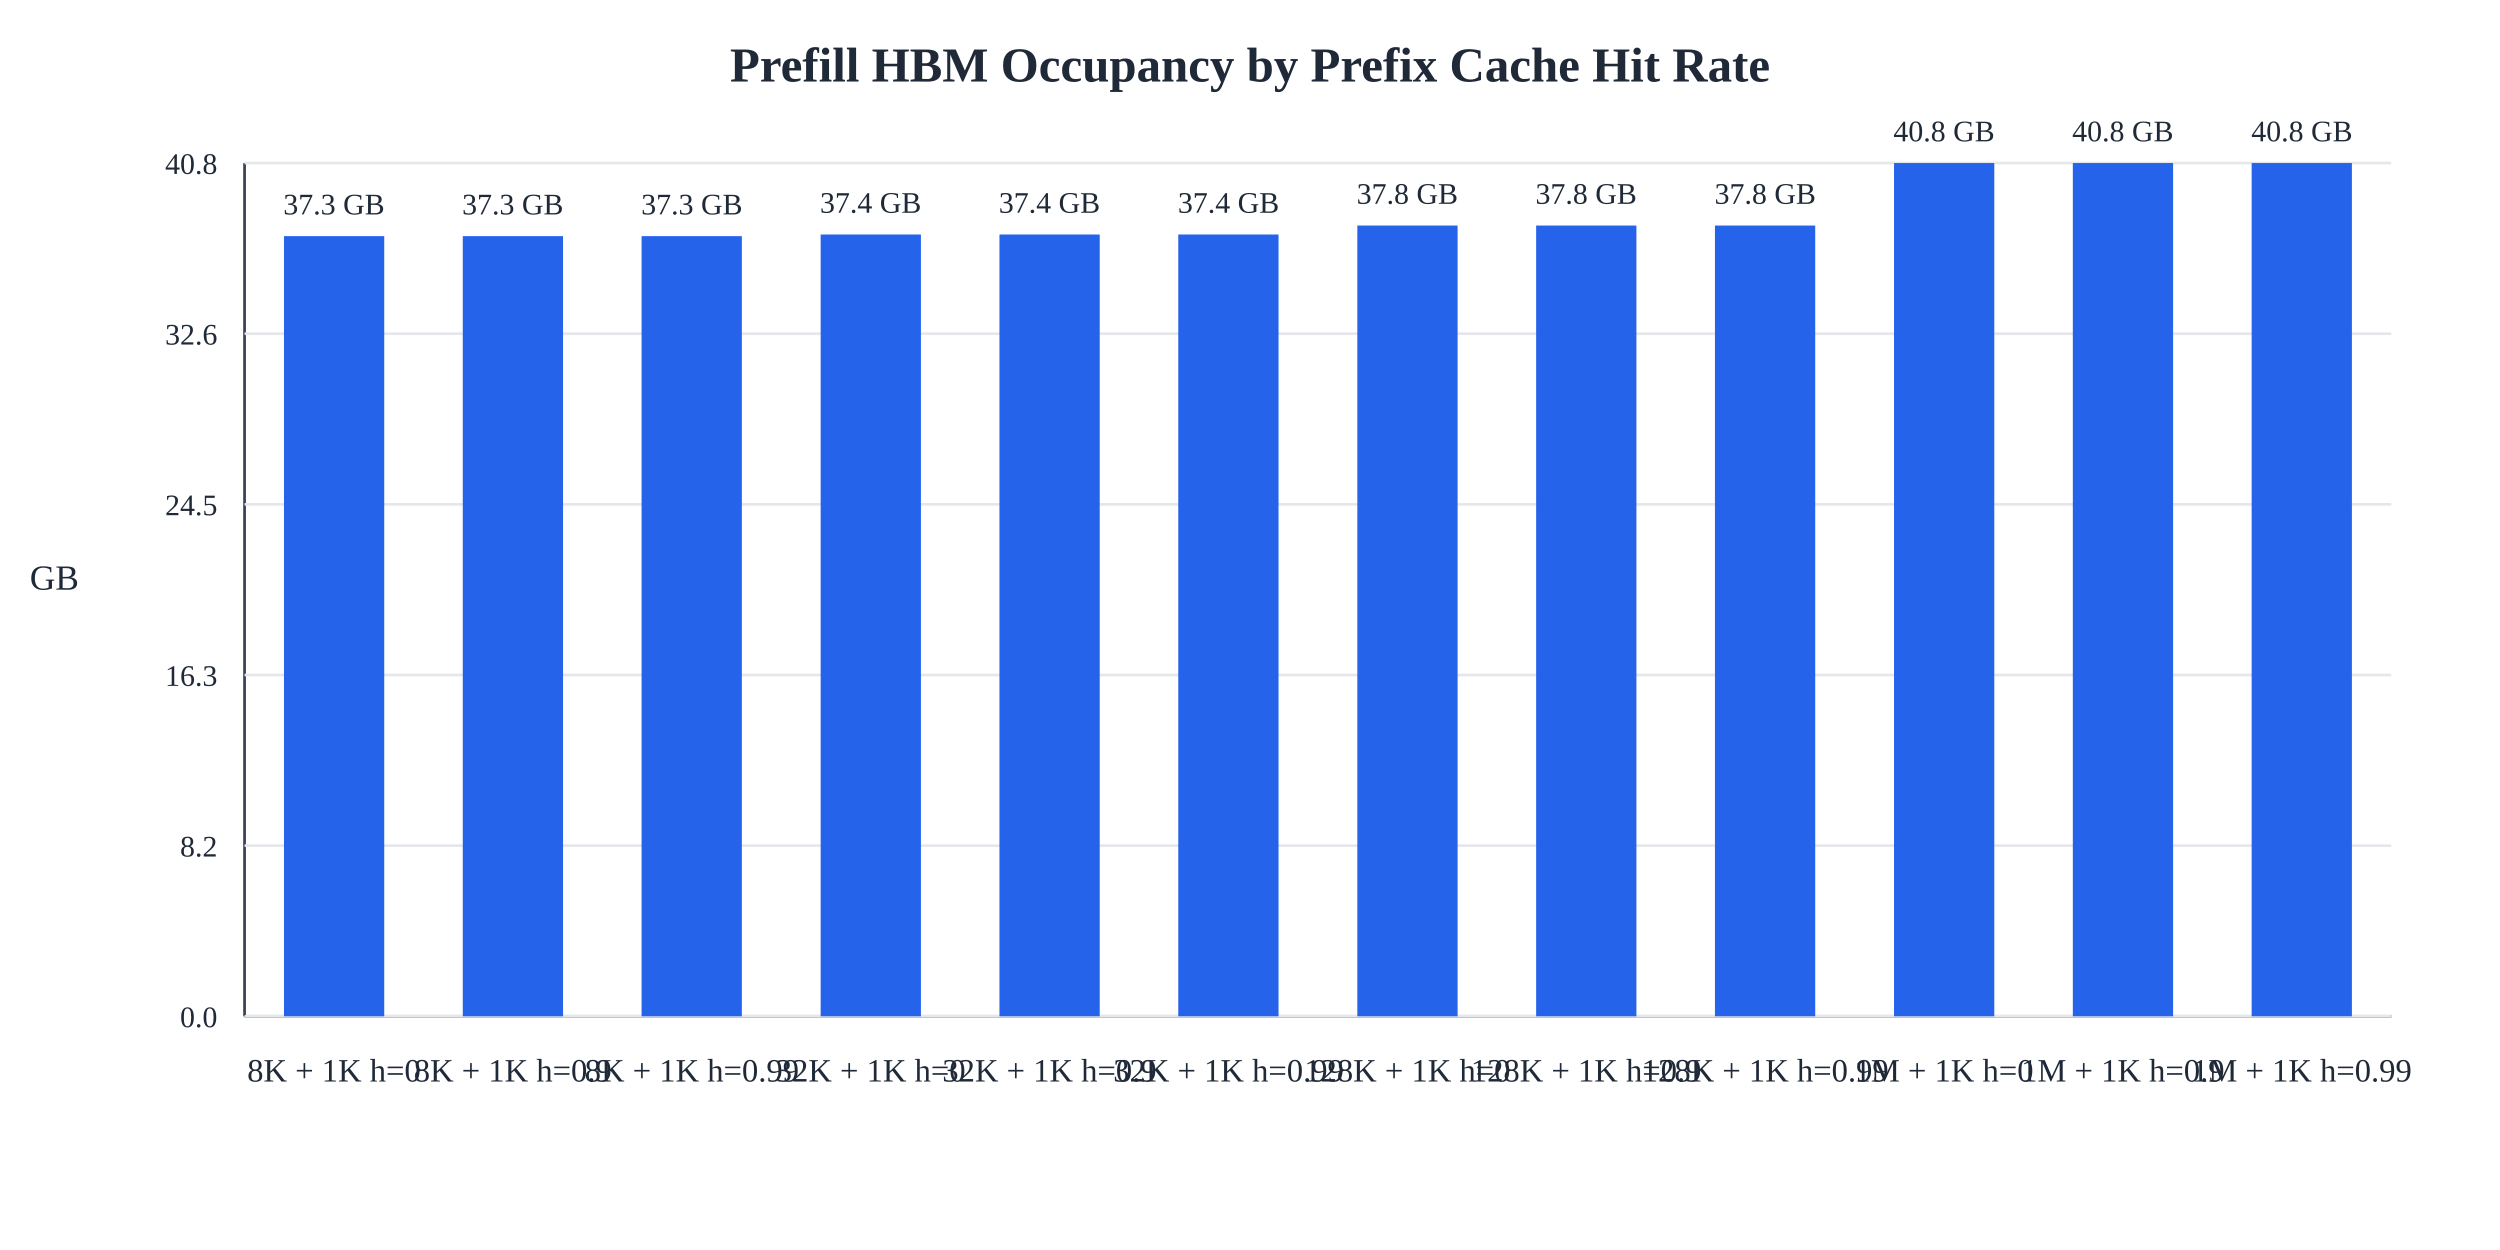
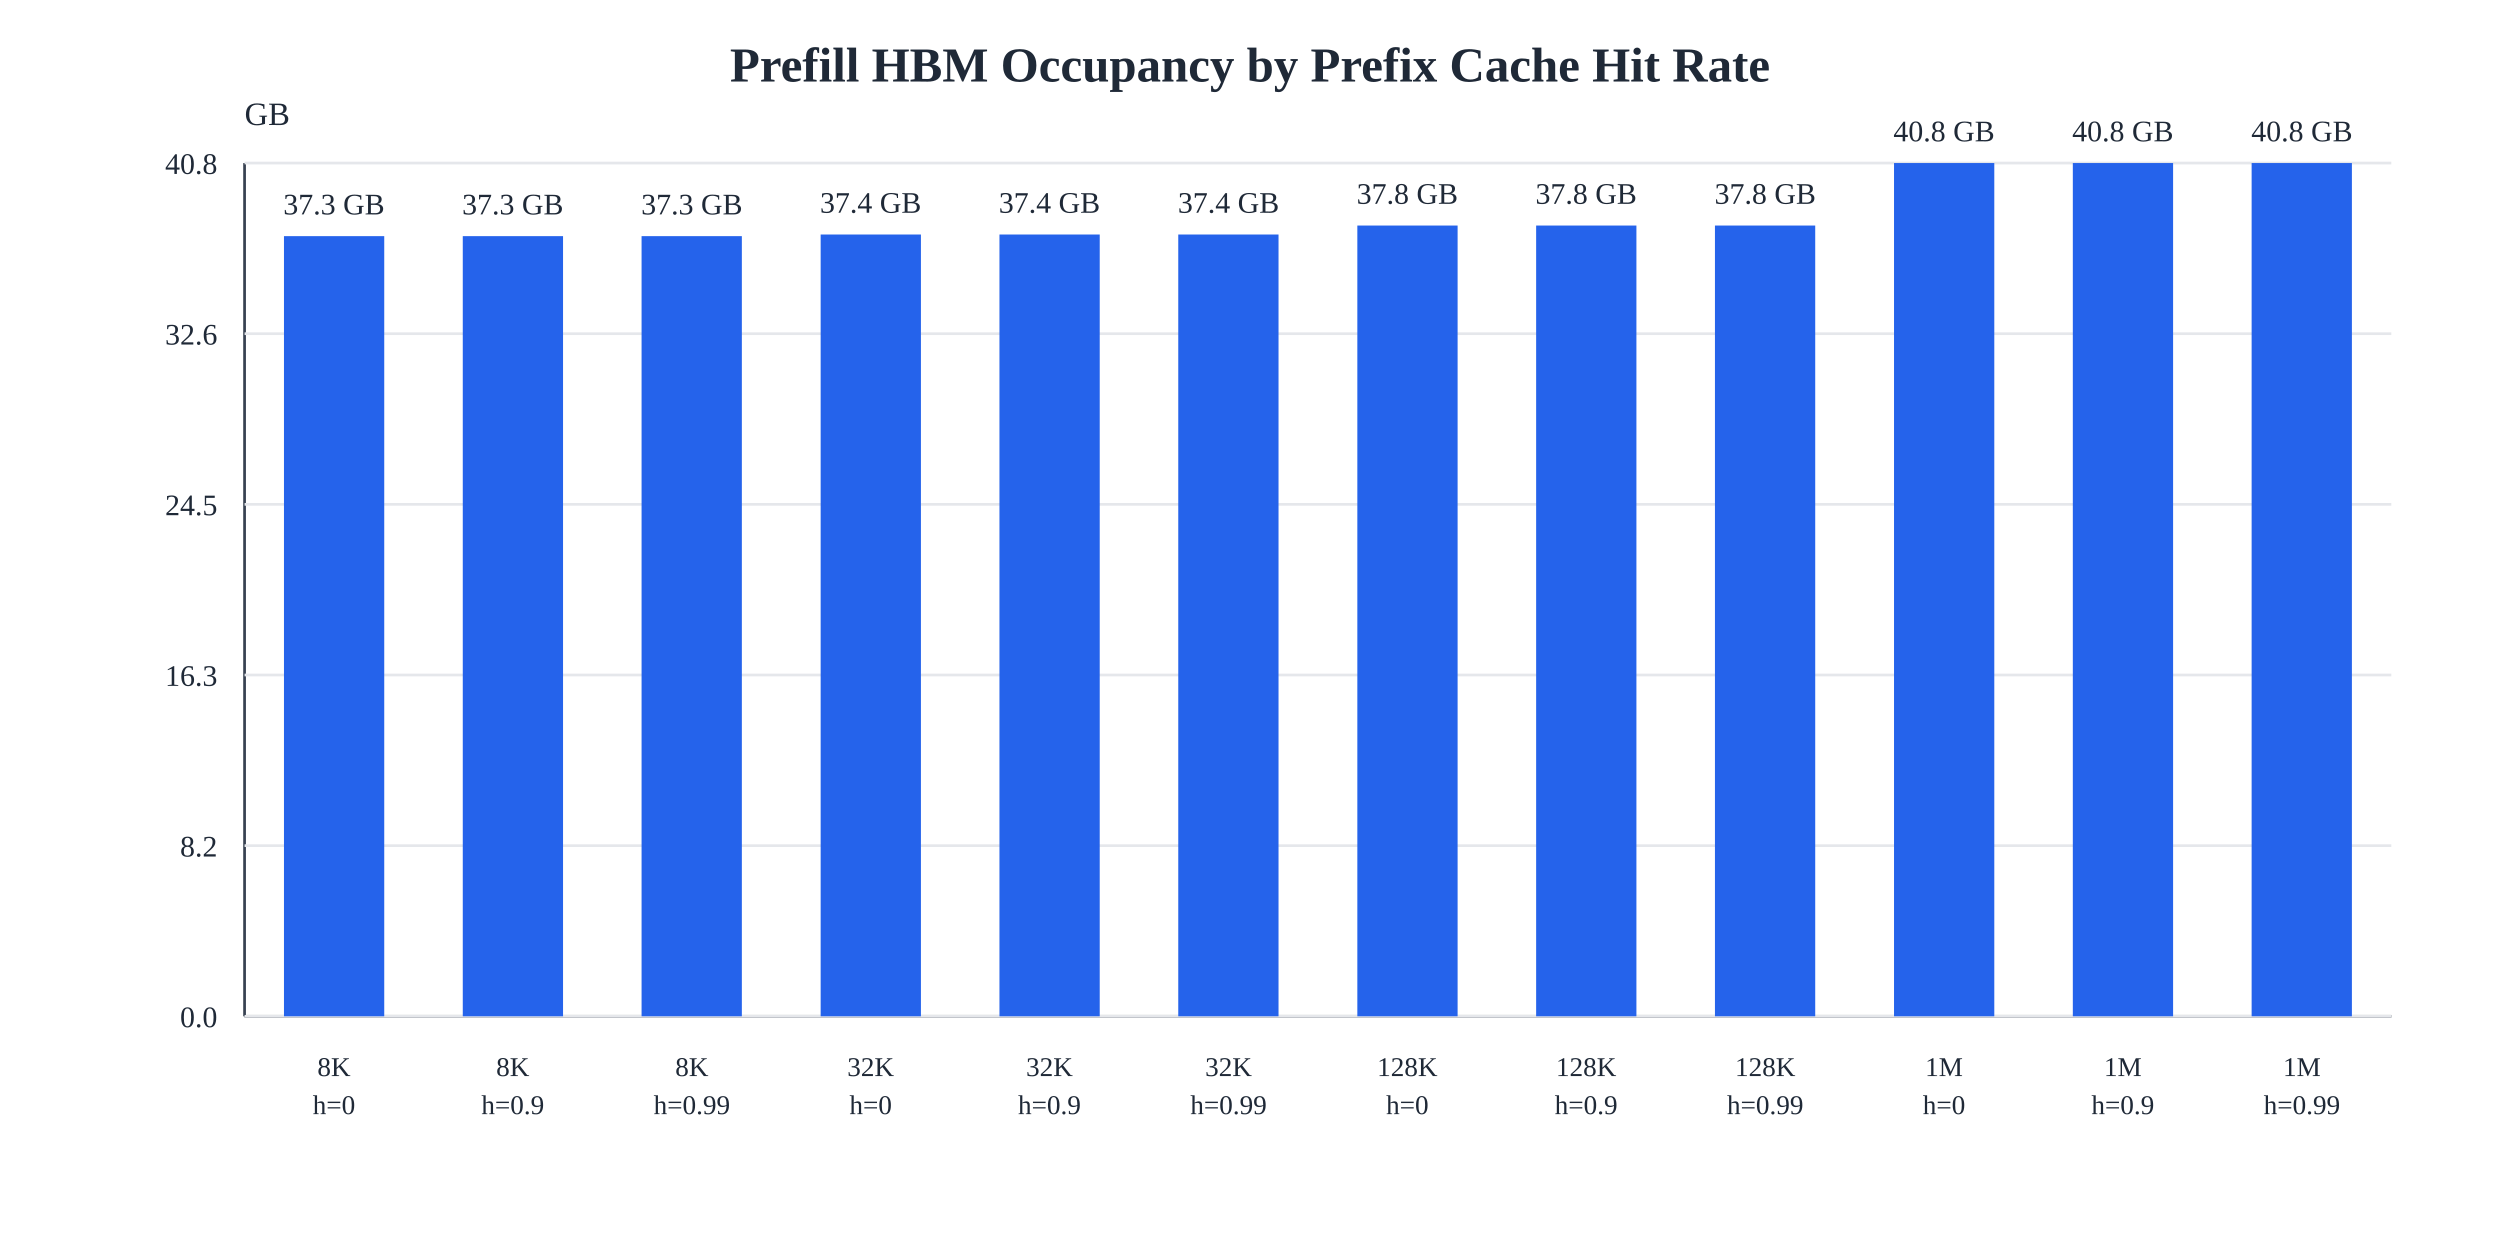
<svg xmlns="http://www.w3.org/2000/svg" width="920" height="460" viewBox="0 0 920 460">
  <rect width="100%" height="100%" fill="#ffffff" />
  <text x="460.0" y="30.0" font-size="18" font-weight="700" text-anchor="middle" fill="#1f2937">Prefill HBM Occupancy by Prefix Cache Hit Rate</text>
-   <text x="20.0" y="217.0" font-size="13" font-weight="400" text-anchor="middle" fill="#1f2937">GB</text>
+   <text x="90.0" y="46.0" font-size="12" font-weight="400" text-anchor="start" fill="#1f2937">GB</text>
  <line x1="90" y1="60" x2="90" y2="374" stroke="#374151" />
  <line x1="90" y1="374" x2="880" y2="374" stroke="#374151" />
  <line x1="90" y1="374.0" x2="880" y2="374.0" stroke="#e5e7eb" />
  <text x="80.0" y="378.0" font-size="11" font-weight="400" text-anchor="end" fill="#1f2937">0.0</text>
  <line x1="90" y1="311.2" x2="880" y2="311.2" stroke="#e5e7eb" />
  <text x="80.0" y="315.2" font-size="11" font-weight="400" text-anchor="end" fill="#1f2937">8.2</text>
  <line x1="90" y1="248.4" x2="880" y2="248.4" stroke="#e5e7eb" />
  <text x="80.0" y="252.4" font-size="11" font-weight="400" text-anchor="end" fill="#1f2937">16.3</text>
  <line x1="90" y1="185.6" x2="880" y2="185.6" stroke="#e5e7eb" />
  <text x="80.0" y="189.6" font-size="11" font-weight="400" text-anchor="end" fill="#1f2937">24.5</text>
  <line x1="90" y1="122.8" x2="880" y2="122.8" stroke="#e5e7eb" />
  <text x="80.0" y="126.8" font-size="11" font-weight="400" text-anchor="end" fill="#1f2937">32.6</text>
  <line x1="90" y1="60.0" x2="880" y2="60.0" stroke="#e5e7eb" />
  <text x="80.0" y="64.0" font-size="11" font-weight="400" text-anchor="end" fill="#1f2937">40.8</text>
  <rect x="104.5" y="86.9" width="36.9" height="287.1" fill="#2563eb" />
  <text x="122.9" y="78.9" font-size="11" font-weight="400" text-anchor="middle" fill="#1f2937">37.3 GB</text>
-   <text x="122.9" y="398.0" font-size="12" font-weight="400" text-anchor="middle" fill="#1f2937">8K + 1K h=0</text>
+   <text x="122.9" y="396.0" font-size="10" font-weight="400" text-anchor="middle" fill="#1f2937">8K</text>
+   <text x="122.9" y="410.0" font-size="10" font-weight="400" text-anchor="middle" fill="#1f2937">h=0</text>
  <rect x="170.3" y="86.9" width="36.9" height="287.1" fill="#2563eb" />
  <text x="188.7" y="78.9" font-size="11" font-weight="400" text-anchor="middle" fill="#1f2937">37.3 GB</text>
-   <text x="188.7" y="398.0" font-size="12" font-weight="400" text-anchor="middle" fill="#1f2937">8K + 1K h=0.9</text>
+   <text x="188.7" y="396.0" font-size="10" font-weight="400" text-anchor="middle" fill="#1f2937">8K</text>
+   <text x="188.7" y="410.0" font-size="10" font-weight="400" text-anchor="middle" fill="#1f2937">h=0.9</text>
  <rect x="236.1" y="86.9" width="36.9" height="287.1" fill="#2563eb" />
  <text x="254.6" y="78.9" font-size="11" font-weight="400" text-anchor="middle" fill="#1f2937">37.3 GB</text>
-   <text x="254.6" y="398.0" font-size="12" font-weight="400" text-anchor="middle" fill="#1f2937">8K + 1K h=0.99</text>
+   <text x="254.6" y="396.0" font-size="10" font-weight="400" text-anchor="middle" fill="#1f2937">8K</text>
+   <text x="254.6" y="410.0" font-size="10" font-weight="400" text-anchor="middle" fill="#1f2937">h=0.99</text>
  <rect x="302.0" y="86.3" width="36.9" height="287.7" fill="#2563eb" />
  <text x="320.4" y="78.3" font-size="11" font-weight="400" text-anchor="middle" fill="#1f2937">37.4 GB</text>
-   <text x="320.4" y="398.0" font-size="12" font-weight="400" text-anchor="middle" fill="#1f2937">32K + 1K h=0</text>
+   <text x="320.4" y="396.0" font-size="10" font-weight="400" text-anchor="middle" fill="#1f2937">32K</text>
+   <text x="320.4" y="410.0" font-size="10" font-weight="400" text-anchor="middle" fill="#1f2937">h=0</text>
  <rect x="367.8" y="86.3" width="36.9" height="287.7" fill="#2563eb" />
  <text x="386.2" y="78.3" font-size="11" font-weight="400" text-anchor="middle" fill="#1f2937">37.4 GB</text>
-   <text x="386.2" y="398.0" font-size="12" font-weight="400" text-anchor="middle" fill="#1f2937">32K + 1K h=0.9</text>
+   <text x="386.2" y="396.0" font-size="10" font-weight="400" text-anchor="middle" fill="#1f2937">32K</text>
+   <text x="386.2" y="410.0" font-size="10" font-weight="400" text-anchor="middle" fill="#1f2937">h=0.9</text>
  <rect x="433.6" y="86.3" width="36.9" height="287.7" fill="#2563eb" />
  <text x="452.1" y="78.3" font-size="11" font-weight="400" text-anchor="middle" fill="#1f2937">37.4 GB</text>
-   <text x="452.1" y="398.0" font-size="12" font-weight="400" text-anchor="middle" fill="#1f2937">32K + 1K h=0.99</text>
+   <text x="452.1" y="396.0" font-size="10" font-weight="400" text-anchor="middle" fill="#1f2937">32K</text>
+   <text x="452.1" y="410.0" font-size="10" font-weight="400" text-anchor="middle" fill="#1f2937">h=0.99</text>
  <rect x="499.5" y="83.0" width="36.9" height="291.0" fill="#2563eb" />
  <text x="517.9" y="75.0" font-size="11" font-weight="400" text-anchor="middle" fill="#1f2937">37.8 GB</text>
-   <text x="517.9" y="398.0" font-size="12" font-weight="400" text-anchor="middle" fill="#1f2937">128K + 1K h=0</text>
+   <text x="517.9" y="396.0" font-size="10" font-weight="400" text-anchor="middle" fill="#1f2937">128K</text>
+   <text x="517.9" y="410.0" font-size="10" font-weight="400" text-anchor="middle" fill="#1f2937">h=0</text>
  <rect x="565.3" y="83.0" width="36.9" height="291.0" fill="#2563eb" />
  <text x="583.7" y="75.0" font-size="11" font-weight="400" text-anchor="middle" fill="#1f2937">37.8 GB</text>
-   <text x="583.7" y="398.0" font-size="12" font-weight="400" text-anchor="middle" fill="#1f2937">128K + 1K h=0.9</text>
+   <text x="583.7" y="396.0" font-size="10" font-weight="400" text-anchor="middle" fill="#1f2937">128K</text>
+   <text x="583.7" y="410.0" font-size="10" font-weight="400" text-anchor="middle" fill="#1f2937">h=0.9</text>
  <rect x="631.1" y="83.0" width="36.9" height="291.0" fill="#2563eb" />
  <text x="649.6" y="75.0" font-size="11" font-weight="400" text-anchor="middle" fill="#1f2937">37.8 GB</text>
-   <text x="649.6" y="398.0" font-size="12" font-weight="400" text-anchor="middle" fill="#1f2937">128K + 1K h=0.99</text>
+   <text x="649.6" y="396.0" font-size="10" font-weight="400" text-anchor="middle" fill="#1f2937">128K</text>
+   <text x="649.6" y="410.0" font-size="10" font-weight="400" text-anchor="middle" fill="#1f2937">h=0.99</text>
  <rect x="697.0" y="60.0" width="36.9" height="314.0" fill="#2563eb" />
  <text x="715.4" y="52.0" font-size="11" font-weight="400" text-anchor="middle" fill="#1f2937">40.8 GB</text>
-   <text x="715.4" y="398.0" font-size="12" font-weight="400" text-anchor="middle" fill="#1f2937">1M + 1K h=0</text>
+   <text x="715.4" y="396.0" font-size="10" font-weight="400" text-anchor="middle" fill="#1f2937">1M</text>
+   <text x="715.4" y="410.0" font-size="10" font-weight="400" text-anchor="middle" fill="#1f2937">h=0</text>
  <rect x="762.8" y="60.0" width="36.9" height="314.0" fill="#2563eb" />
  <text x="781.2" y="52.0" font-size="11" font-weight="400" text-anchor="middle" fill="#1f2937">40.8 GB</text>
-   <text x="781.2" y="398.0" font-size="12" font-weight="400" text-anchor="middle" fill="#1f2937">1M + 1K h=0.9</text>
+   <text x="781.2" y="396.0" font-size="10" font-weight="400" text-anchor="middle" fill="#1f2937">1M</text>
+   <text x="781.2" y="410.0" font-size="10" font-weight="400" text-anchor="middle" fill="#1f2937">h=0.9</text>
  <rect x="828.6" y="60.0" width="36.9" height="314.0" fill="#2563eb" />
  <text x="847.1" y="52.0" font-size="11" font-weight="400" text-anchor="middle" fill="#1f2937">40.8 GB</text>
-   <text x="847.1" y="398.0" font-size="12" font-weight="400" text-anchor="middle" fill="#1f2937">1M + 1K h=0.99</text>
+   <text x="847.1" y="396.0" font-size="10" font-weight="400" text-anchor="middle" fill="#1f2937">1M</text>
+   <text x="847.1" y="410.0" font-size="10" font-weight="400" text-anchor="middle" fill="#1f2937">h=0.99</text>
</svg>
